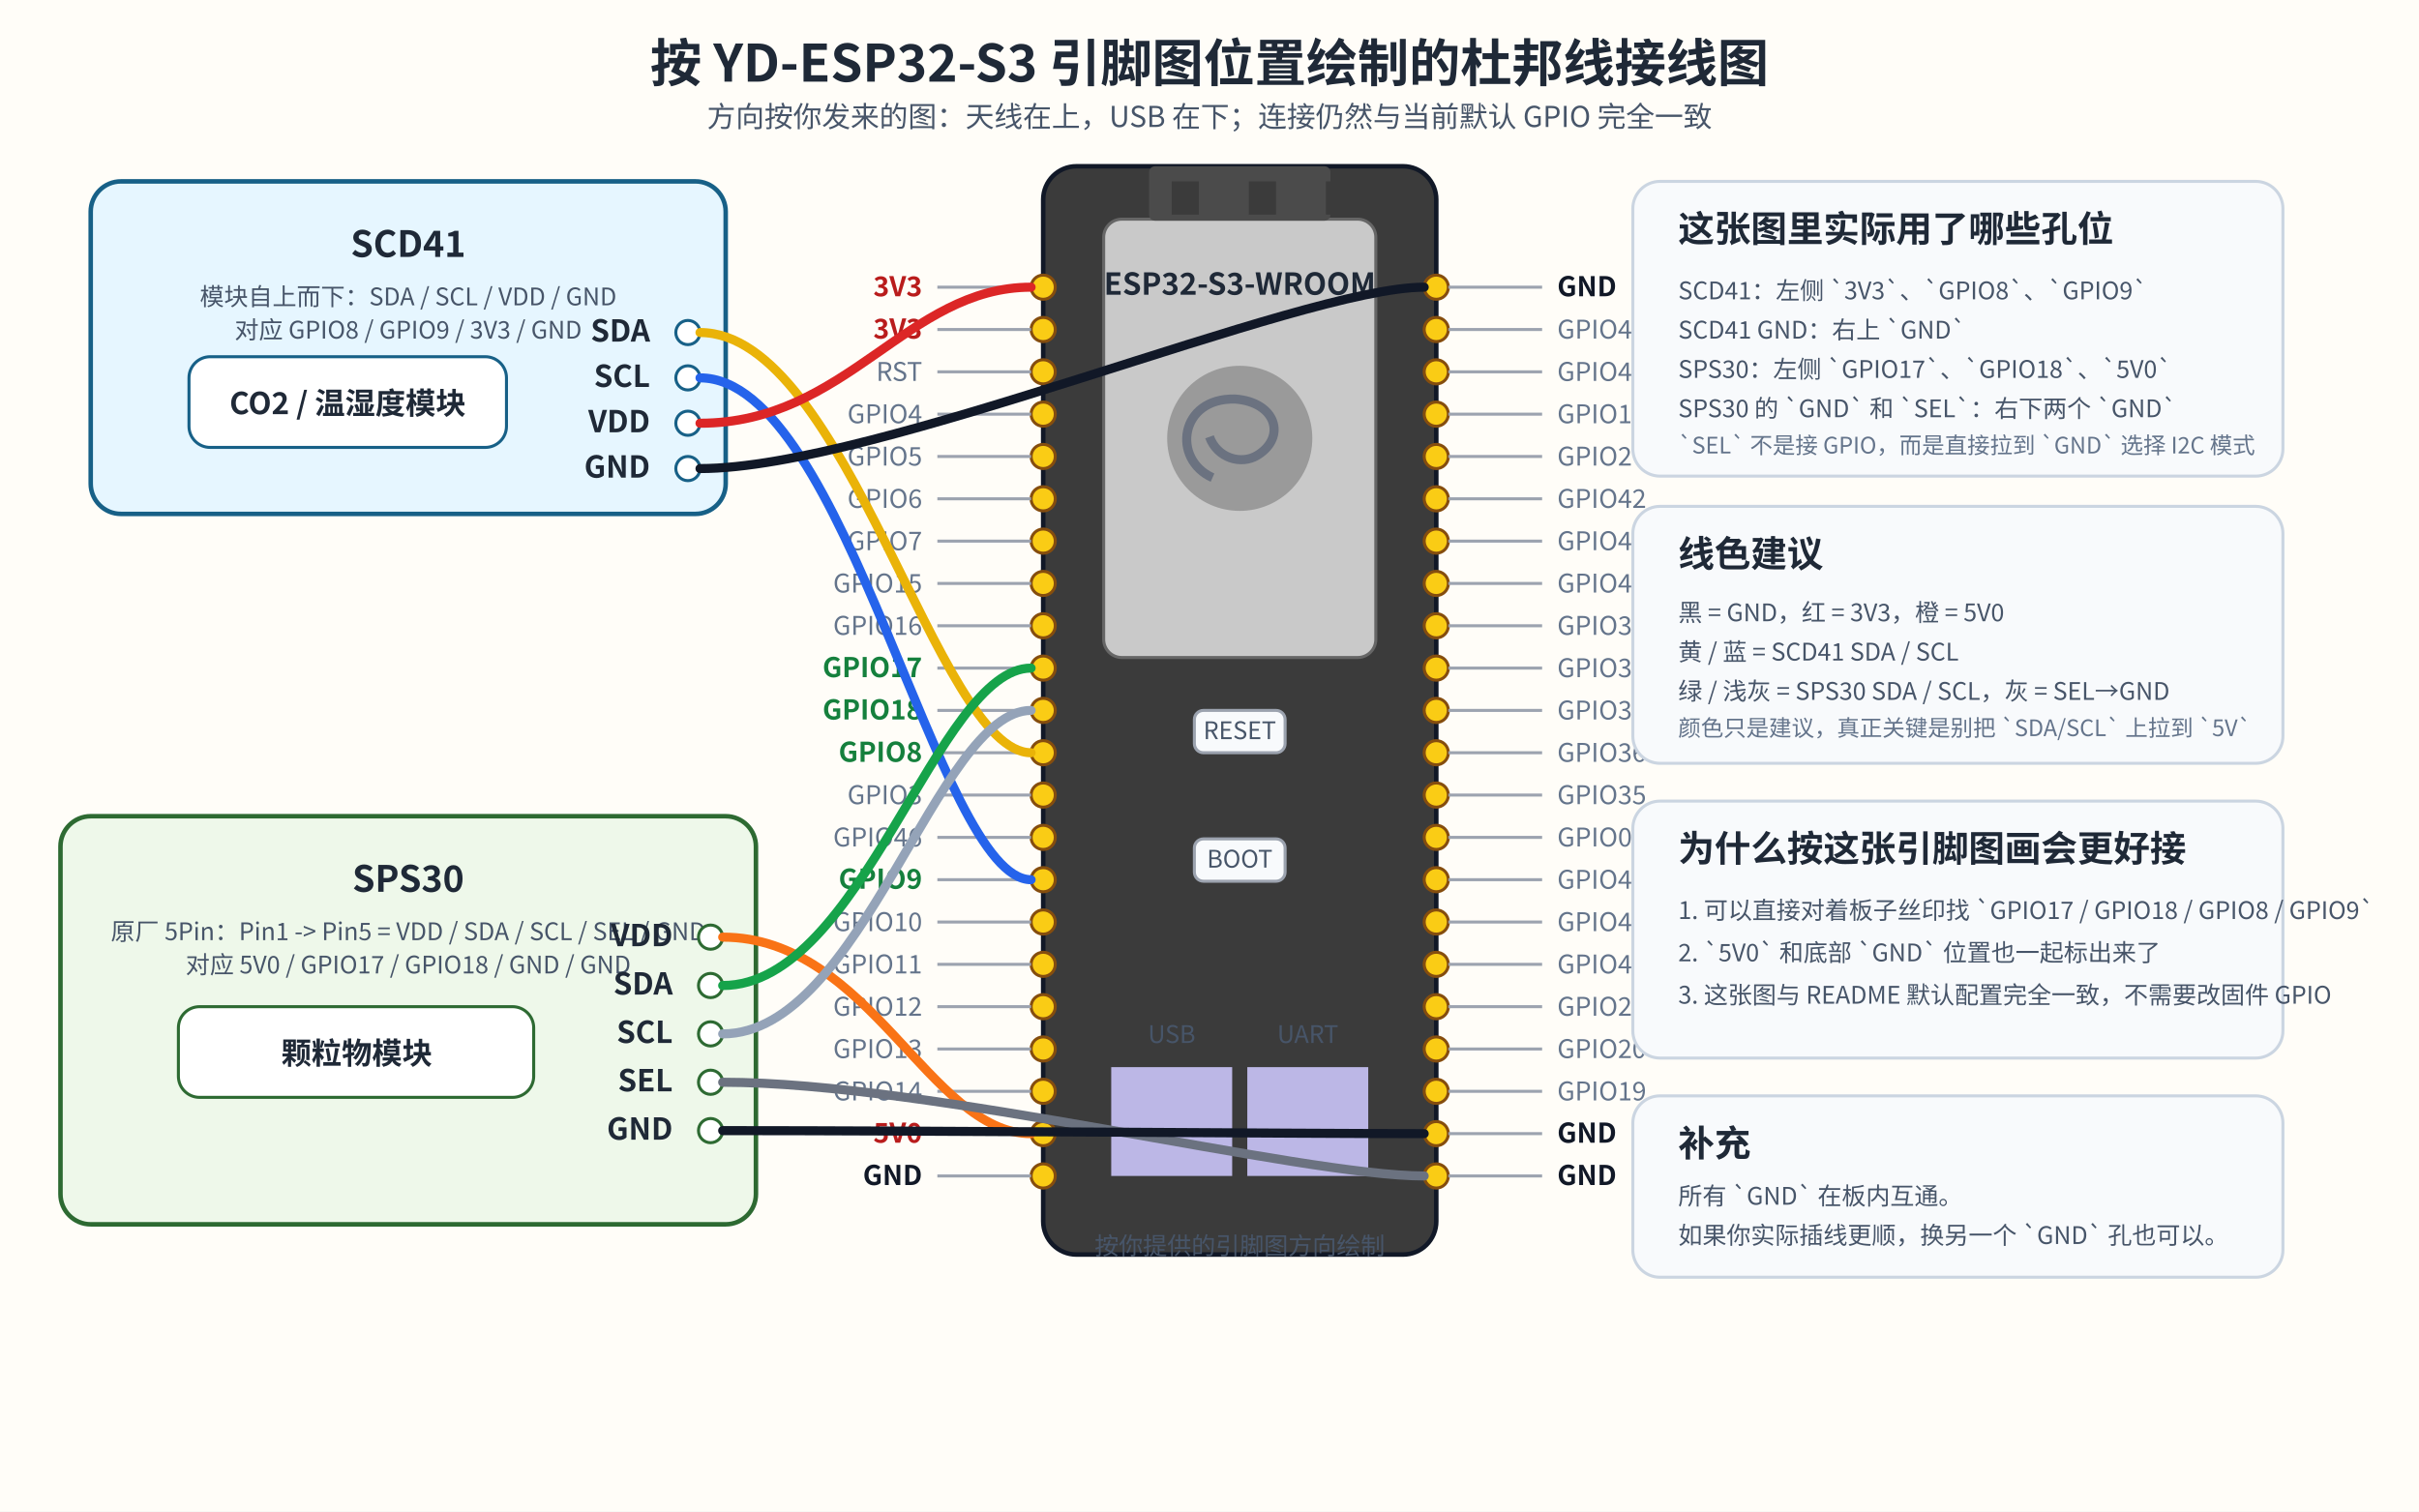
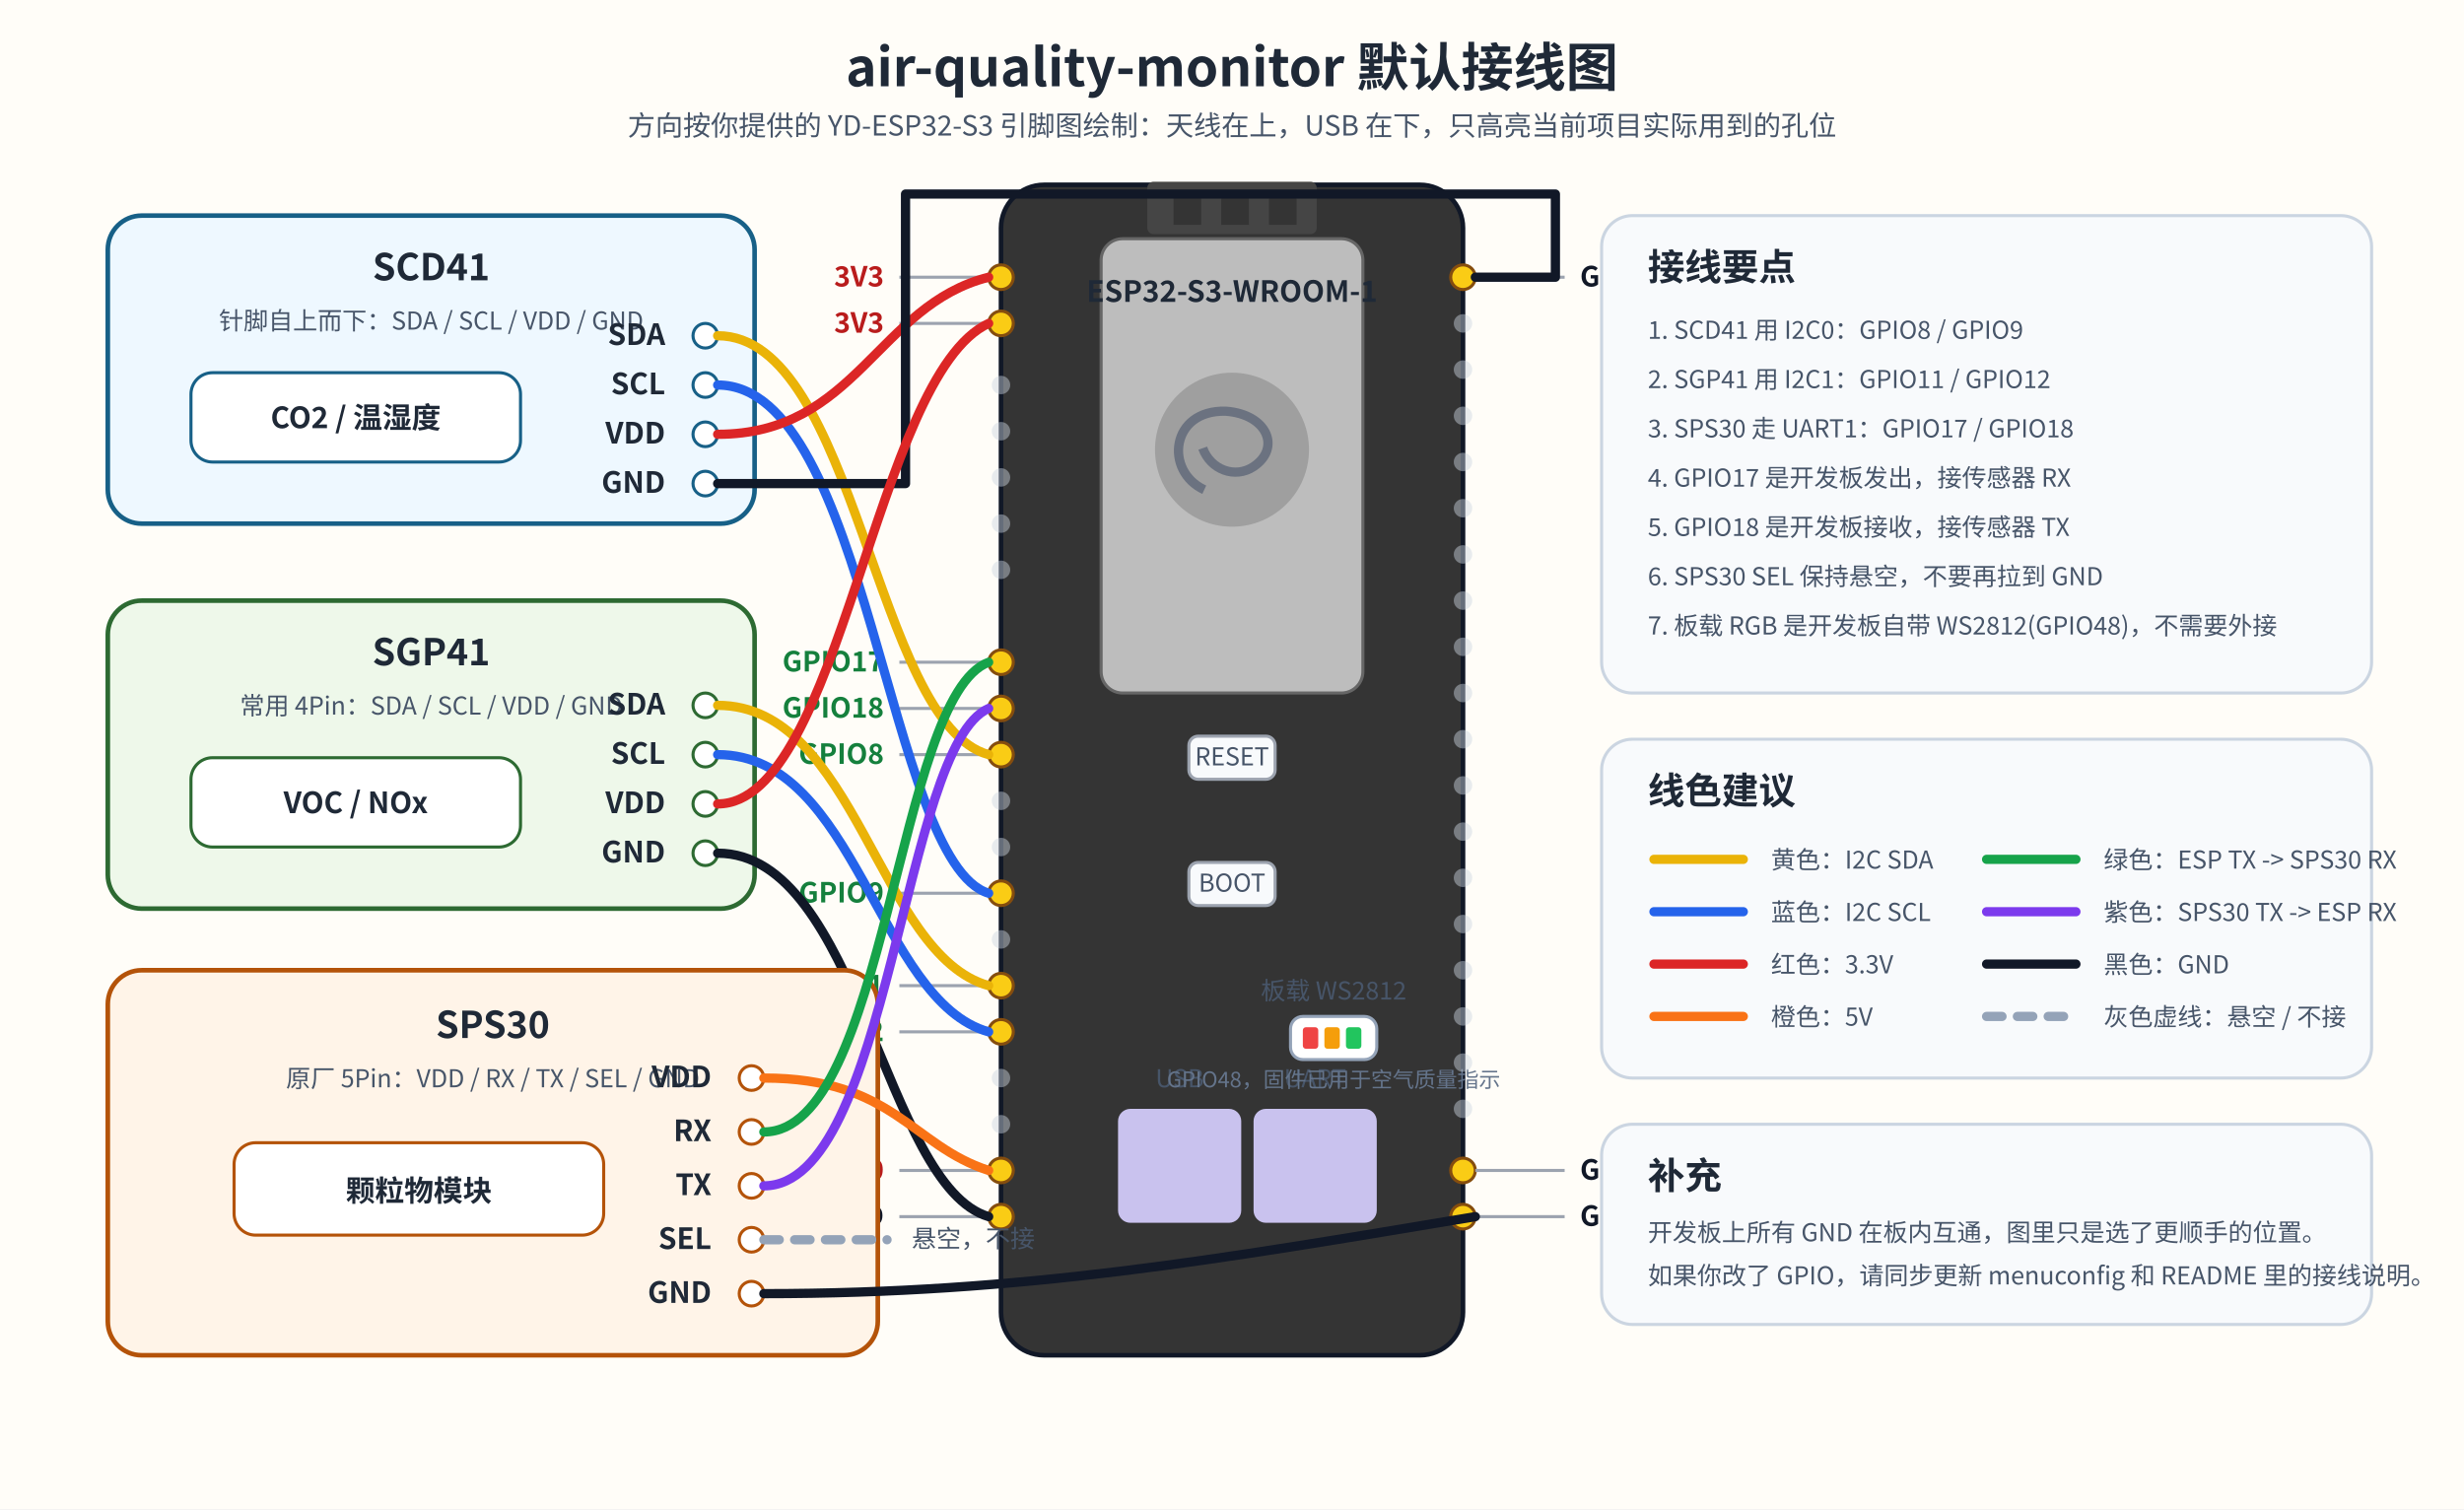
- <svg xmlns="http://www.w3.org/2000/svg" width="1600" height="1000" viewBox="0 0 1600 1000" role="img" aria-labelledby="title desc">
+ <svg xmlns="http://www.w3.org/2000/svg" width="1600" height="980" viewBox="0 0 1600 980" role="img" aria-labelledby="title desc">
  <style>
    text {
      font-family: "PingFang SC", "Microsoft YaHei", "Noto Sans CJK SC", sans-serif;
      fill: #1f2937;
    }
    .title { font-size: 34px; font-weight: 700; }
-     .subtitle { font-size: 19px; fill: #475569; }
+     .subtitle { font-size: 18px; fill: #475569; }
    .section { font-size: 24px; font-weight: 700; }
-     .label { font-size: 20px; font-weight: 600; }
-     .pintext { font-size: 17px; fill: #64748b; }
-     .pintext-used-gpio { font-size: 18px; font-weight: 700; fill: #15803d; }
-     .pintext-used-power { font-size: 18px; font-weight: 700; fill: #b91c1c; }
-     .pintext-used-gnd { font-size: 18px; font-weight: 700; fill: #111827; }
+     .label { font-size: 19px; font-weight: 600; }
    .small { font-size: 16px; fill: #475569; }
-     .tiny { font-size: 15px; fill: #64748b; }
-     .board { fill: #3b3b3b; stroke: #111827; stroke-width: 3; }
-     .module { fill: #c9c9c9; stroke: #666; stroke-width: 2; }
-     .sensor-a { fill: #e6f6ff; stroke: #176087; stroke-width: 3; }
-     .sensor-b { fill: #eef8ea; stroke: #2d6a32; stroke-width: 3; }
+     .tiny { font-size: 14px; fill: #64748b; }
+     .board { fill: #343434; stroke: #111827; stroke-width: 3; }
+     .module { fill: #bdbdbd; stroke: #666; stroke-width: 2; }
+     .sensor-scd { fill: #eef8ff; stroke: #176087; stroke-width: 3; }
+     .sensor-sgp { fill: #eef8ea; stroke: #2d6a32; stroke-width: 3; }
+     .sensor-sps { fill: #fff4e8; stroke: #b45309; stroke-width: 3; }
    .pin { fill: #facc15; stroke: #854d0e; stroke-width: 2; }
+     .pin-line { stroke: #9ca3af; stroke-width: 2; }
+     .pin-power { font-size: 18px; font-weight: 700; fill: #b91c1c; }
+     .pin-gpio { font-size: 18px; font-weight: 700; fill: #15803d; }
+     .pin-gnd { font-size: 18px; font-weight: 700; fill: #111827; }
    .wire { fill: none; stroke-width: 6; stroke-linecap: round; stroke-linejoin: round; }
    .note { fill: #f8fafc; stroke: #cbd5e1; stroke-width: 2; }
+     .ghost { fill: #cbd5e1; opacity: 0.45; }
  </style>
-   <rect x="0" y="0" width="1600" height="1000" fill="#fffdf8" />
-   <text x="800" y="54" text-anchor="middle" class="title">按 YD-ESP32-S3 引脚图位置绘制的杜邦线接线图</text>
-   <text x="800" y="84" text-anchor="middle" class="subtitle">方向按你发来的图：天线在上，USB 在下；连接仍然与当前默认 GPIO 完全一致</text>
-   <rect x="690" y="110" width="260" height="720" rx="22" class="board" />
-   <rect x="730" y="145" width="180" height="290" rx="12" class="module" />
-   <rect x="760" y="110" width="120" height="36" rx="4" fill="#4b4b4b" />
-   <rect x="775" y="120" width="18" height="22" fill="#3b3b3b" />
-   <rect x="826" y="120" width="18" height="22" fill="#3b3b3b" />
-   <rect x="877" y="120" width="18" height="22" fill="#3b3b3b" />
-   <text x="820" y="195" text-anchor="middle" class="label" fill="#374151">ESP32-S3-WROOM</text>
-   <circle cx="820" cy="290" r="48" fill="#9a9a9a" />
-   <path d="M 802 316 C 775 304, 780 263, 817 264 C 844 266, 851 289, 832 301 C 821 308, 805 303, 800 289" fill="none" stroke="#6b7280" stroke-width="6" />
-   <rect x="790" y="470" width="60" height="28" rx="6" fill="#f8fafc" stroke="#9ca3af" stroke-width="2" />
-   <text x="820" y="489" text-anchor="middle" class="small">RESET</text>
-   <rect x="790" y="555" width="60" height="28" rx="6" fill="#f8fafc" stroke="#9ca3af" stroke-width="2" />
-   <text x="820" y="574" text-anchor="middle" class="small">BOOT</text>
-   <rect x="735" y="706" width="80" height="72" fill="#bcb7e6" />
-   <rect x="825" y="706" width="80" height="72" fill="#bcb7e6" />
-   <text x="775" y="690" text-anchor="middle" class="small">USB</text>
-   <text x="865" y="690" text-anchor="middle" class="small">UART</text>
-   <text x="820" y="830" text-anchor="middle" class="small">按你提供的引脚图方向绘制</text>
-   <circle cx="690" cy="190" r="8" class="pin" />
-   <circle cx="690" cy="218" r="8" class="pin" />
-   <circle cx="690" cy="246" r="8" class="pin" />
-   <circle cx="690" cy="274" r="8" class="pin" />
-   <circle cx="690" cy="302" r="8" class="pin" />
-   <circle cx="690" cy="330" r="8" class="pin" />
-   <circle cx="690" cy="358" r="8" class="pin" />
-   <circle cx="690" cy="386" r="8" class="pin" />
-   <circle cx="690" cy="414" r="8" class="pin" />
-   <circle cx="690" cy="442" r="8" class="pin" />
-   <circle cx="690" cy="470" r="8" class="pin" />
-   <circle cx="690" cy="498" r="8" class="pin" />
-   <circle cx="690" cy="526" r="8" class="pin" />
-   <circle cx="690" cy="554" r="8" class="pin" />
-   <circle cx="690" cy="582" r="8" class="pin" />
-   <circle cx="690" cy="610" r="8" class="pin" />
-   <circle cx="690" cy="638" r="8" class="pin" />
-   <circle cx="690" cy="666" r="8" class="pin" />
-   <circle cx="690" cy="694" r="8" class="pin" />
-   <circle cx="690" cy="722" r="8" class="pin" />
-   <circle cx="690" cy="750" r="8" class="pin" />
-   <circle cx="690" cy="778" r="8" class="pin" />
-   <circle cx="950" cy="190" r="8" class="pin" />
-   <circle cx="950" cy="218" r="8" class="pin" />
-   <circle cx="950" cy="246" r="8" class="pin" />
-   <circle cx="950" cy="274" r="8" class="pin" />
-   <circle cx="950" cy="302" r="8" class="pin" />
-   <circle cx="950" cy="330" r="8" class="pin" />
-   <circle cx="950" cy="358" r="8" class="pin" />
-   <circle cx="950" cy="386" r="8" class="pin" />
-   <circle cx="950" cy="414" r="8" class="pin" />
-   <circle cx="950" cy="442" r="8" class="pin" />
-   <circle cx="950" cy="470" r="8" class="pin" />
-   <circle cx="950" cy="498" r="8" class="pin" />
-   <circle cx="950" cy="526" r="8" class="pin" />
-   <circle cx="950" cy="554" r="8" class="pin" />
-   <circle cx="950" cy="582" r="8" class="pin" />
-   <circle cx="950" cy="610" r="8" class="pin" />
-   <circle cx="950" cy="638" r="8" class="pin" />
-   <circle cx="950" cy="666" r="8" class="pin" />
-   <circle cx="950" cy="694" r="8" class="pin" />
-   <circle cx="950" cy="722" r="8" class="pin" />
-   <circle cx="950" cy="750" r="8" class="pin" />
-   <circle cx="950" cy="778" r="8" class="pin" />
-   <line x1="682" y1="190" x2="620" y2="190" stroke="#9ca3af" stroke-width="2" />
-   <line x1="682" y1="218" x2="620" y2="218" stroke="#9ca3af" stroke-width="2" />
-   <line x1="682" y1="246" x2="620" y2="246" stroke="#9ca3af" stroke-width="2" />
-   <line x1="682" y1="274" x2="620" y2="274" stroke="#9ca3af" stroke-width="2" />
-   <line x1="682" y1="302" x2="620" y2="302" stroke="#9ca3af" stroke-width="2" />
-   <line x1="682" y1="330" x2="620" y2="330" stroke="#9ca3af" stroke-width="2" />
-   <line x1="682" y1="358" x2="620" y2="358" stroke="#9ca3af" stroke-width="2" />
-   <line x1="682" y1="386" x2="620" y2="386" stroke="#9ca3af" stroke-width="2" />
-   <line x1="682" y1="414" x2="620" y2="414" stroke="#9ca3af" stroke-width="2" />
-   <line x1="682" y1="442" x2="620" y2="442" stroke="#9ca3af" stroke-width="2" />
-   <line x1="682" y1="470" x2="620" y2="470" stroke="#9ca3af" stroke-width="2" />
-   <line x1="682" y1="498" x2="620" y2="498" stroke="#9ca3af" stroke-width="2" />
-   <line x1="682" y1="526" x2="620" y2="526" stroke="#9ca3af" stroke-width="2" />
-   <line x1="682" y1="554" x2="620" y2="554" stroke="#9ca3af" stroke-width="2" />
-   <line x1="682" y1="582" x2="620" y2="582" stroke="#9ca3af" stroke-width="2" />
-   <line x1="682" y1="610" x2="620" y2="610" stroke="#9ca3af" stroke-width="2" />
-   <line x1="682" y1="638" x2="620" y2="638" stroke="#9ca3af" stroke-width="2" />
-   <line x1="682" y1="666" x2="620" y2="666" stroke="#9ca3af" stroke-width="2" />
-   <line x1="682" y1="694" x2="620" y2="694" stroke="#9ca3af" stroke-width="2" />
-   <line x1="682" y1="722" x2="620" y2="722" stroke="#9ca3af" stroke-width="2" />
-   <line x1="682" y1="750" x2="620" y2="750" stroke="#9ca3af" stroke-width="2" />
-   <line x1="682" y1="778" x2="620" y2="778" stroke="#9ca3af" stroke-width="2" />
-   <line x1="958" y1="190" x2="1020" y2="190" stroke="#9ca3af" stroke-width="2" />
-   <line x1="958" y1="218" x2="1020" y2="218" stroke="#9ca3af" stroke-width="2" />
-   <line x1="958" y1="246" x2="1020" y2="246" stroke="#9ca3af" stroke-width="2" />
-   <line x1="958" y1="274" x2="1020" y2="274" stroke="#9ca3af" stroke-width="2" />
-   <line x1="958" y1="302" x2="1020" y2="302" stroke="#9ca3af" stroke-width="2" />
-   <line x1="958" y1="330" x2="1020" y2="330" stroke="#9ca3af" stroke-width="2" />
-   <line x1="958" y1="358" x2="1020" y2="358" stroke="#9ca3af" stroke-width="2" />
-   <line x1="958" y1="386" x2="1020" y2="386" stroke="#9ca3af" stroke-width="2" />
-   <line x1="958" y1="414" x2="1020" y2="414" stroke="#9ca3af" stroke-width="2" />
-   <line x1="958" y1="442" x2="1020" y2="442" stroke="#9ca3af" stroke-width="2" />
-   <line x1="958" y1="470" x2="1020" y2="470" stroke="#9ca3af" stroke-width="2" />
-   <line x1="958" y1="498" x2="1020" y2="498" stroke="#9ca3af" stroke-width="2" />
-   <line x1="958" y1="526" x2="1020" y2="526" stroke="#9ca3af" stroke-width="2" />
-   <line x1="958" y1="554" x2="1020" y2="554" stroke="#9ca3af" stroke-width="2" />
-   <line x1="958" y1="582" x2="1020" y2="582" stroke="#9ca3af" stroke-width="2" />
-   <line x1="958" y1="610" x2="1020" y2="610" stroke="#9ca3af" stroke-width="2" />
-   <line x1="958" y1="638" x2="1020" y2="638" stroke="#9ca3af" stroke-width="2" />
-   <line x1="958" y1="666" x2="1020" y2="666" stroke="#9ca3af" stroke-width="2" />
-   <line x1="958" y1="694" x2="1020" y2="694" stroke="#9ca3af" stroke-width="2" />
-   <line x1="958" y1="722" x2="1020" y2="722" stroke="#9ca3af" stroke-width="2" />
-   <line x1="958" y1="750" x2="1020" y2="750" stroke="#9ca3af" stroke-width="2" />
-   <line x1="958" y1="778" x2="1020" y2="778" stroke="#9ca3af" stroke-width="2" />
-   <text x="610" y="196" text-anchor="end" class="pintext-used-power">3V3</text>
-   <text x="610" y="224" text-anchor="end" class="pintext-used-power">3V3</text>
-   <text x="610" y="252" text-anchor="end" class="pintext">RST</text>
-   <text x="610" y="280" text-anchor="end" class="pintext">GPIO4</text>
-   <text x="610" y="308" text-anchor="end" class="pintext">GPIO5</text>
-   <text x="610" y="336" text-anchor="end" class="pintext">GPIO6</text>
-   <text x="610" y="364" text-anchor="end" class="pintext">GPIO7</text>
-   <text x="610" y="392" text-anchor="end" class="pintext">GPIO15</text>
-   <text x="610" y="420" text-anchor="end" class="pintext">GPIO16</text>
-   <text x="610" y="448" text-anchor="end" class="pintext-used-gpio">GPIO17</text>
-   <text x="610" y="476" text-anchor="end" class="pintext-used-gpio">GPIO18</text>
-   <text x="610" y="504" text-anchor="end" class="pintext-used-gpio">GPIO8</text>
-   <text x="610" y="532" text-anchor="end" class="pintext">GPIO3</text>
-   <text x="610" y="560" text-anchor="end" class="pintext">GPIO46</text>
-   <text x="610" y="588" text-anchor="end" class="pintext-used-gpio">GPIO9</text>
-   <text x="610" y="616" text-anchor="end" class="pintext">GPIO10</text>
-   <text x="610" y="644" text-anchor="end" class="pintext">GPIO11</text>
-   <text x="610" y="672" text-anchor="end" class="pintext">GPIO12</text>
-   <text x="610" y="700" text-anchor="end" class="pintext">GPIO13</text>
-   <text x="610" y="728" text-anchor="end" class="pintext">GPIO14</text>
-   <text x="610" y="756" text-anchor="end" class="pintext-used-power">5V0</text>
-   <text x="610" y="784" text-anchor="end" class="pintext-used-gnd">GND</text>
-   <text x="1030" y="196" class="pintext-used-gnd">GND</text>
-   <text x="1030" y="224" class="pintext">GPIO43</text>
-   <text x="1030" y="252" class="pintext">GPIO44</text>
-   <text x="1030" y="280" class="pintext">GPIO1</text>
-   <text x="1030" y="308" class="pintext">GPIO2</text>
-   <text x="1030" y="336" class="pintext">GPIO42</text>
-   <text x="1030" y="364" class="pintext">GPIO41</text>
-   <text x="1030" y="392" class="pintext">GPIO40</text>
-   <text x="1030" y="420" class="pintext">GPIO39</text>
-   <text x="1030" y="448" class="pintext">GPIO38</text>
-   <text x="1030" y="476" class="pintext">GPIO37</text>
-   <text x="1030" y="504" class="pintext">GPIO36</text>
-   <text x="1030" y="532" class="pintext">GPIO35</text>
-   <text x="1030" y="560" class="pintext">GPIO0</text>
-   <text x="1030" y="588" class="pintext">GPIO45</text>
-   <text x="1030" y="616" class="pintext">GPIO48</text>
-   <text x="1030" y="644" class="pintext">GPIO47</text>
-   <text x="1030" y="672" class="pintext">GPIO21</text>
-   <text x="1030" y="700" class="pintext">GPIO20</text>
-   <text x="1030" y="728" class="pintext">GPIO19</text>
-   <text x="1030" y="756" class="pintext-used-gnd">GND</text>
-   <text x="1030" y="784" class="pintext-used-gnd">GND</text>
-   <rect x="60" y="120" width="420" height="220" rx="20" class="sensor-a" />
-   <text x="270" y="170" text-anchor="middle" class="section">SCD41</text>
-   <text x="270" y="202" text-anchor="middle" class="small">模块自上而下：SDA / SCL / VDD / GND</text>
-   <text x="270" y="224" text-anchor="middle" class="small">对应 GPIO8 / GPIO9 / 3V3 / GND</text>
-   <rect x="125" y="236" width="210" height="60" rx="14" fill="#ffffff" stroke="#176087" stroke-width="2" />
-   <text x="230" y="274" text-anchor="middle" class="label">CO2 / 温湿度模块</text>
-   <circle cx="455" cy="220" r="8" fill="#fff" stroke="#176087" stroke-width="2" />
-   <circle cx="455" cy="250" r="8" fill="#fff" stroke="#176087" stroke-width="2" />
-   <circle cx="455" cy="280" r="8" fill="#fff" stroke="#176087" stroke-width="2" />
-   <circle cx="455" cy="310" r="8" fill="#fff" stroke="#176087" stroke-width="2" />
-   <text x="430" y="226" text-anchor="end" class="label">SDA</text>
-   <text x="430" y="256" text-anchor="end" class="label">SCL</text>
-   <text x="430" y="286" text-anchor="end" class="label">VDD</text>
-   <text x="430" y="316" text-anchor="end" class="label">GND</text>
-   <path d="M 463 220 C 560 220, 620 498, 682 498" class="wire" stroke="#eab308" />
-   <path d="M 463 250 C 560 250, 620 582, 682 582" class="wire" stroke="#2563eb" />
-   <path d="M 463 280 C 560 280, 600 190, 682 190" class="wire" stroke="#dc2626" />
-   <path d="M 463 310 C 580 310, 860 190, 942 190" class="wire" stroke="#111827" />
-   <rect x="40" y="540" width="460" height="270" rx="20" class="sensor-b" />
-   <text x="270" y="590" text-anchor="middle" class="section">SPS30</text>
-   <text x="270" y="622" text-anchor="middle" class="small">原厂 5Pin：Pin1 -&gt; Pin5 = VDD / SDA / SCL / SEL / GND</text>
-   <text x="270" y="644" text-anchor="middle" class="small">对应 5V0 / GPIO17 / GPIO18 / GND / GND</text>
-   <rect x="118" y="666" width="235" height="60" rx="14" fill="#ffffff" stroke="#2d6a32" stroke-width="2" />
-   <text x="236" y="704" text-anchor="middle" class="label">颗粒物模块</text>
-   <circle cx="470" cy="620" r="8" fill="#fff" stroke="#2d6a32" stroke-width="2" />
-   <circle cx="470" cy="652" r="8" fill="#fff" stroke="#2d6a32" stroke-width="2" />
-   <circle cx="470" cy="684" r="8" fill="#fff" stroke="#2d6a32" stroke-width="2" />
-   <circle cx="470" cy="716" r="8" fill="#fff" stroke="#2d6a32" stroke-width="2" />
-   <circle cx="470" cy="748" r="8" fill="#fff" stroke="#2d6a32" stroke-width="2" />
-   <text x="445" y="626" text-anchor="end" class="label">VDD</text>
-   <text x="445" y="658" text-anchor="end" class="label">SDA</text>
-   <text x="445" y="690" text-anchor="end" class="label">SCL</text>
-   <text x="445" y="722" text-anchor="end" class="label">SEL</text>
-   <text x="445" y="754" text-anchor="end" class="label">GND</text>
-   <path d="M 478 620 C 575 620, 615 750, 682 750" class="wire" stroke="#f97316" />
-   <path d="M 478 652 C 570 652, 620 442, 682 442" class="wire" stroke="#16a34a" />
-   <path d="M 478 684 C 570 684, 620 470, 682 470" class="wire" stroke="#94a3b8" />
-   <path d="M 478 716 C 615 716, 860 778, 942 778" class="wire" stroke="#6b7280" />
-   <path d="M 478 748 C 615 748, 860 750, 942 750" class="wire" stroke="#111827" />
-   <rect x="1080" y="120" width="430" height="195" rx="18" class="note" />
-   <text x="1110" y="160" class="section">这张图里实际用了哪些孔位</text>
-   <text x="1110" y="198" class="small">SCD41：左侧 `3V3`、`GPIO8`、`GPIO9`</text>
-   <text x="1110" y="224" class="small">SCD41 GND：右上 `GND`</text>
-   <text x="1110" y="250" class="small">SPS30：左侧 `GPIO17`、`GPIO18`、`5V0`</text>
-   <text x="1110" y="276" class="small">SPS30 的 `GND` 和 `SEL`：右下两个 `GND`</text>
-   <text x="1110" y="300" class="tiny">`SEL` 不是接 GPIO，而是直接拉到 `GND` 选择 I2C 模式</text>
-   <rect x="1080" y="335" width="430" height="170" rx="18" class="note" />
-   <text x="1110" y="375" class="section">线色建议</text>
-   <text x="1110" y="411" class="small">黑 = GND，红 = 3V3，橙 = 5V0</text>
-   <text x="1110" y="437" class="small">黄 / 蓝 = SCD41 SDA / SCL</text>
-   <text x="1110" y="463" class="small">绿 / 浅灰 = SPS30 SDA / SCL，灰 = SEL→GND</text>
-   <text x="1110" y="487" class="tiny">颜色只是建议，真正关键是别把 `SDA/SCL` 上拉到 `5V`</text>
-   <rect x="1080" y="530" width="430" height="170" rx="18" class="note" />
-   <text x="1110" y="570" class="section">为什么按这张引脚图画会更好接</text>
-   <text x="1110" y="608" class="small">1. 可以直接对着板子丝印找 `GPIO17 / GPIO18 / GPIO8 / GPIO9`</text>
-   <text x="1110" y="636" class="small">2. `5V0` 和底部 `GND` 位置也一起标出来了</text>
-   <text x="1110" y="664" class="small">3. 这张图与 README 默认配置完全一致，不需要改固件 GPIO</text>
-   <rect x="1080" y="725" width="430" height="120" rx="18" class="note" />
-   <text x="1110" y="765" class="section">补充</text>
-   <text x="1110" y="797" class="small">所有 `GND` 在板内互通。</text>
-   <text x="1110" y="823" class="small">如果你实际插线更顺，换另一个 `GND` 孔也可以。</text>
+   <rect x="0" y="0" width="1600" height="980" fill="#fffdf8" />
+   <text x="800" y="56" text-anchor="middle" class="title">air-quality-monitor 默认接线图</text>
+   <text x="800" y="88" text-anchor="middle" class="subtitle">方向按你提供的 YD-ESP32-S3 引脚图绘制：天线在上，USB 在下，只高亮当前项目实际用到的孔位</text>
+   <rect x="650" y="120" width="300" height="760" rx="28" class="board" />
+   <rect x="715" y="155" width="170" height="295" rx="14" class="module" />
+   <rect x="745" y="118" width="110" height="34" rx="4" fill="#454545" />
+   <rect x="762" y="126" width="18" height="20" fill="#343434" />
+   <rect x="793" y="126" width="18" height="20" fill="#343434" />
+   <rect x="824" y="126" width="18" height="20" fill="#343434" />
+   <text x="800" y="196" text-anchor="middle" class="label" fill="#374151">ESP32-S3-WROOM-1</text>
+   <circle cx="800" cy="292" r="50" fill="#9f9f9f" />
+   <path d="M 782 318 C 756 306, 760 266, 796 267 C 823 269, 832 291, 814 303 C 802 311, 786 305, 781 291" fill="none" stroke="#6b7280" stroke-width="6" />
+   <rect x="772" y="478" width="56" height="28" rx="6" fill="#f8fafc" stroke="#9ca3af" stroke-width="2" />
+   <text x="800" y="497" text-anchor="middle" class="small">RESET</text>
+   <rect x="772" y="560" width="56" height="28" rx="6" fill="#f8fafc" stroke="#9ca3af" stroke-width="2" />
+   <text x="800" y="579" text-anchor="middle" class="small">BOOT</text>
+   <rect x="726" y="720" width="80" height="74" rx="8" fill="#c9c2ee" />
+   <rect x="814" y="720" width="80" height="74" rx="8" fill="#c9c2ee" />
+   <text x="766" y="706" text-anchor="middle" class="small">USB</text>
+   <text x="854" y="706" text-anchor="middle" class="small">UART</text>
+   <rect x="838" y="660" width="56" height="28" rx="8" fill="#ffffff" stroke="#94a3b8" stroke-width="2" />
+   <rect x="846" y="667" width="10" height="14" rx="2" fill="#ef4444" />
+   <rect x="860" y="667" width="10" height="14" rx="2" fill="#f59e0b" />
+   <rect x="874" y="667" width="10" height="14" rx="2" fill="#22c55e" />
+   <text x="866" y="649" text-anchor="middle" class="small">板载 WS2812</text>
+   <text x="866" y="706" text-anchor="middle" class="tiny">GPIO48，固件已用于空气质量指示</text>
+   <circle cx="650" cy="180" r="8" class="pin" />
+   <circle cx="650" cy="210" r="8" class="pin" />
+   <circle cx="650" cy="430" r="8" class="pin" />
+   <circle cx="650" cy="460" r="8" class="pin" />
+   <circle cx="650" cy="490" r="8" class="pin" />
+   <circle cx="650" cy="580" r="8" class="pin" />
+   <circle cx="650" cy="640" r="8" class="pin" />
+   <circle cx="650" cy="670" r="8" class="pin" />
+   <circle cx="650" cy="760" r="8" class="pin" />
+   <circle cx="650" cy="790" r="8" class="pin" />
+   <circle cx="950" cy="180" r="8" class="pin" />
+   <circle cx="950" cy="760" r="8" class="pin" />
+   <circle cx="950" cy="790" r="8" class="pin" />
+   <circle cx="650" cy="250" r="6" class="ghost" />
+   <circle cx="650" cy="280" r="6" class="ghost" />
+   <circle cx="650" cy="310" r="6" class="ghost" />
+   <circle cx="650" cy="340" r="6" class="ghost" />
+   <circle cx="650" cy="370" r="6" class="ghost" />
+   <circle cx="650" cy="520" r="6" class="ghost" />
+   <circle cx="650" cy="550" r="6" class="ghost" />
+   <circle cx="650" cy="610" r="6" class="ghost" />
+   <circle cx="650" cy="700" r="6" class="ghost" />
+   <circle cx="650" cy="730" r="6" class="ghost" />
+   <circle cx="950" cy="210" r="6" class="ghost" />
+   <circle cx="950" cy="240" r="6" class="ghost" />
+   <circle cx="950" cy="270" r="6" class="ghost" />
+   <circle cx="950" cy="300" r="6" class="ghost" />
+   <circle cx="950" cy="330" r="6" class="ghost" />
+   <circle cx="950" cy="360" r="6" class="ghost" />
+   <circle cx="950" cy="390" r="6" class="ghost" />
+   <circle cx="950" cy="420" r="6" class="ghost" />
+   <circle cx="950" cy="450" r="6" class="ghost" />
+   <circle cx="950" cy="480" r="6" class="ghost" />
+   <circle cx="950" cy="510" r="6" class="ghost" />
+   <circle cx="950" cy="540" r="6" class="ghost" />
+   <circle cx="950" cy="570" r="6" class="ghost" />
+   <circle cx="950" cy="600" r="6" class="ghost" />
+   <circle cx="950" cy="630" r="6" class="ghost" />
+   <circle cx="950" cy="660" r="6" class="ghost" />
+   <circle cx="950" cy="690" r="6" class="ghost" />
+   <circle cx="950" cy="720" r="6" class="ghost" />
+   <line x1="642" y1="180" x2="584" y2="180" class="pin-line" />
+   <line x1="642" y1="210" x2="584" y2="210" class="pin-line" />
+   <line x1="642" y1="430" x2="584" y2="430" class="pin-line" />
+   <line x1="642" y1="460" x2="584" y2="460" class="pin-line" />
+   <line x1="642" y1="490" x2="584" y2="490" class="pin-line" />
+   <line x1="642" y1="580" x2="584" y2="580" class="pin-line" />
+   <line x1="642" y1="640" x2="584" y2="640" class="pin-line" />
+   <line x1="642" y1="670" x2="584" y2="670" class="pin-line" />
+   <line x1="642" y1="760" x2="584" y2="760" class="pin-line" />
+   <line x1="642" y1="790" x2="584" y2="790" class="pin-line" />
+   <line x1="958" y1="180" x2="1016" y2="180" class="pin-line" />
+   <line x1="958" y1="760" x2="1016" y2="760" class="pin-line" />
+   <line x1="958" y1="790" x2="1016" y2="790" class="pin-line" />
+   <text x="574" y="186" text-anchor="end" class="pin-power">3V3</text>
+   <text x="574" y="216" text-anchor="end" class="pin-power">3V3</text>
+   <text x="574" y="436" text-anchor="end" class="pin-gpio">GPIO17</text>
+   <text x="574" y="466" text-anchor="end" class="pin-gpio">GPIO18</text>
+   <text x="574" y="496" text-anchor="end" class="pin-gpio">GPIO8</text>
+   <text x="574" y="586" text-anchor="end" class="pin-gpio">GPIO9</text>
+   <text x="574" y="646" text-anchor="end" class="pin-gpio">GPIO11</text>
+   <text x="574" y="676" text-anchor="end" class="pin-gpio">GPIO12</text>
+   <text x="574" y="766" text-anchor="end" class="pin-power">5V0</text>
+   <text x="574" y="796" text-anchor="end" class="pin-gnd">GND</text>
+   <text x="1026" y="186" class="pin-gnd">GND</text>
+   <text x="1026" y="766" class="pin-gnd">GND</text>
+   <text x="1026" y="796" class="pin-gnd">GND</text>
+   <rect x="70" y="140" width="420" height="200" rx="22" class="sensor-scd" />
+   <text x="280" y="182" text-anchor="middle" class="section">SCD41</text>
+   <text x="280" y="214" text-anchor="middle" class="small">针脚自上而下：SDA / SCL / VDD / GND</text>
+   <rect x="124" y="242" width="214" height="58" rx="14" fill="#ffffff" stroke="#176087" stroke-width="2" />
+   <text x="231" y="278" text-anchor="middle" class="label">CO2 / 温湿度</text>
+   <circle cx="458" cy="218" r="8" fill="#fff" stroke="#176087" stroke-width="2" />
+   <circle cx="458" cy="250" r="8" fill="#fff" stroke="#176087" stroke-width="2" />
+   <circle cx="458" cy="282" r="8" fill="#fff" stroke="#176087" stroke-width="2" />
+   <circle cx="458" cy="314" r="8" fill="#fff" stroke="#176087" stroke-width="2" />
+   <text x="432" y="224" text-anchor="end" class="label">SDA</text>
+   <text x="432" y="256" text-anchor="end" class="label">SCL</text>
+   <text x="432" y="288" text-anchor="end" class="label">VDD</text>
+   <text x="432" y="320" text-anchor="end" class="label">GND</text>
+   <path d="M 466 218 C 556 218, 568 470, 642 490" class="wire" stroke="#eab308" />
+   <path d="M 466 250 C 564 250, 576 560, 642 580" class="wire" stroke="#2563eb" />
+   <path d="M 466 282 C 556 282, 570 198, 642 180" class="wire" stroke="#dc2626" />
+   <path d="M 466 314 L 588 314 L 588 126 L 1010 126 L 1010 180 L 958 180" class="wire" stroke="#111827" />
+   <rect x="70" y="390" width="420" height="200" rx="22" class="sensor-sgp" />
+   <text x="280" y="432" text-anchor="middle" class="section">SGP41</text>
+   <text x="280" y="464" text-anchor="middle" class="small">常用 4Pin：SDA / SCL / VDD / GND</text>
+   <rect x="124" y="492" width="214" height="58" rx="14" fill="#ffffff" stroke="#2d6a32" stroke-width="2" />
+   <text x="231" y="528" text-anchor="middle" class="label">VOC / NOx</text>
+   <circle cx="458" cy="458" r="8" fill="#fff" stroke="#2d6a32" stroke-width="2" />
+   <circle cx="458" cy="490" r="8" fill="#fff" stroke="#2d6a32" stroke-width="2" />
+   <circle cx="458" cy="522" r="8" fill="#fff" stroke="#2d6a32" stroke-width="2" />
+   <circle cx="458" cy="554" r="8" fill="#fff" stroke="#2d6a32" stroke-width="2" />
+   <text x="432" y="464" text-anchor="end" class="label">SDA</text>
+   <text x="432" y="496" text-anchor="end" class="label">SCL</text>
+   <text x="432" y="528" text-anchor="end" class="label">VDD</text>
+   <text x="432" y="560" text-anchor="end" class="label">GND</text>
+   <path d="M 466 458 C 556 458, 570 620, 642 640" class="wire" stroke="#eab308" />
+   <path d="M 466 490 C 556 490, 570 650, 642 670" class="wire" stroke="#2563eb" />
+   <path d="M 466 522 C 546 522, 568 244, 642 210" class="wire" stroke="#dc2626" />
+   <path d="M 466 554 C 558 554, 574 770, 642 790" class="wire" stroke="#111827" />
+   <rect x="70" y="630" width="500" height="250" rx="22" class="sensor-sps" />
+   <text x="320" y="674" text-anchor="middle" class="section">SPS30</text>
+   <text x="320" y="706" text-anchor="middle" class="small">原厂 5Pin：VDD / RX / TX / SEL / GND</text>
+   <rect x="152" y="742" width="240" height="60" rx="14" fill="#ffffff" stroke="#b45309" stroke-width="2" />
+   <text x="272" y="780" text-anchor="middle" class="label">颗粒物模块</text>
+   <circle cx="488" cy="700" r="8" fill="#fff" stroke="#b45309" stroke-width="2" />
+   <circle cx="488" cy="735" r="8" fill="#fff" stroke="#b45309" stroke-width="2" />
+   <circle cx="488" cy="770" r="8" fill="#fff" stroke="#b45309" stroke-width="2" />
+   <circle cx="488" cy="805" r="8" fill="#fff" stroke="#b45309" stroke-width="2" />
+   <circle cx="488" cy="840" r="8" fill="#fff" stroke="#b45309" stroke-width="2" />
+   <text x="462" y="706" text-anchor="end" class="label">VDD</text>
+   <text x="462" y="741" text-anchor="end" class="label">RX</text>
+   <text x="462" y="776" text-anchor="end" class="label">TX</text>
+   <text x="462" y="811" text-anchor="end" class="label">SEL</text>
+   <text x="462" y="846" text-anchor="end" class="label">GND</text>
+   <path d="M 496 700 C 580 700, 592 744, 642 760" class="wire" stroke="#f97316" />
+   <path d="M 496 735 C 576 735, 582 452, 642 430" class="wire" stroke="#16a34a" />
+   <path d="M 496 770 C 578 770, 586 484, 642 460" class="wire" stroke="#7c3aed" />
+   <path d="M 496 805 L 576 805" class="wire" stroke="#94a3b8" stroke-dasharray="10 10" />
+   <text x="592" y="810" class="small">悬空，不接</text>
+   <path d="M 496 840 C 664 840, 790 818, 958 790" class="wire" stroke="#111827" />
+   <rect x="1040" y="140" width="500" height="310" rx="20" class="note" />
+   <text x="1070" y="182" class="section">接线要点</text>
+   <text x="1070" y="220" class="small">1. SCD41 用 I2C0：GPIO8 / GPIO9</text>
+   <text x="1070" y="252" class="small">2. SGP41 用 I2C1：GPIO11 / GPIO12</text>
+   <text x="1070" y="284" class="small">3. SPS30 走 UART1：GPIO17 / GPIO18</text>
+   <text x="1070" y="316" class="small">4. GPIO17 是开发板发出，接传感器 RX</text>
+   <text x="1070" y="348" class="small">5. GPIO18 是开发板接收，接传感器 TX</text>
+   <text x="1070" y="380" class="small">6. SPS30 SEL 保持悬空，不要再拉到 GND</text>
+   <text x="1070" y="412" class="small">7. 板载 RGB 是开发板自带 WS2812(GPIO48)，不需要外接</text>
+   <rect x="1040" y="480" width="500" height="220" rx="20" class="note" />
+   <text x="1070" y="522" class="section">线色建议</text>
+   <line x1="1074" y1="558" x2="1132" y2="558" class="wire" stroke="#eab308" />
+   <text x="1150" y="564" class="small">黄色：I2C SDA</text>
+   <line x1="1074" y1="592" x2="1132" y2="592" class="wire" stroke="#2563eb" />
+   <text x="1150" y="598" class="small">蓝色：I2C SCL</text>
+   <line x1="1074" y1="626" x2="1132" y2="626" class="wire" stroke="#dc2626" />
+   <text x="1150" y="632" class="small">红色：3.3V</text>
+   <line x1="1074" y1="660" x2="1132" y2="660" class="wire" stroke="#f97316" />
+   <text x="1150" y="666" class="small">橙色：5V</text>
+   <line x1="1290" y1="558" x2="1348" y2="558" class="wire" stroke="#16a34a" />
+   <text x="1366" y="564" class="small">绿色：ESP TX -&gt; SPS30 RX</text>
+   <line x1="1290" y1="592" x2="1348" y2="592" class="wire" stroke="#7c3aed" />
+   <text x="1366" y="598" class="small">紫色：SPS30 TX -&gt; ESP RX</text>
+   <line x1="1290" y1="626" x2="1348" y2="626" class="wire" stroke="#111827" />
+   <text x="1366" y="632" class="small">黑色：GND</text>
+   <line x1="1290" y1="660" x2="1348" y2="660" class="wire" stroke="#94a3b8" stroke-dasharray="10 10" />
+   <text x="1366" y="666" class="small">灰色虚线：悬空 / 不接</text>
+   <rect x="1040" y="730" width="500" height="130" rx="20" class="note" />
+   <text x="1070" y="772" class="section">补充</text>
+   <text x="1070" y="806" class="small">开发板上所有 GND 在板内互通，图里只是选了更顺手的位置。</text>
+   <text x="1070" y="834" class="small">如果你改了 GPIO，请同步更新 menuconfig 和 README 里的接线说明。</text>
</svg>
